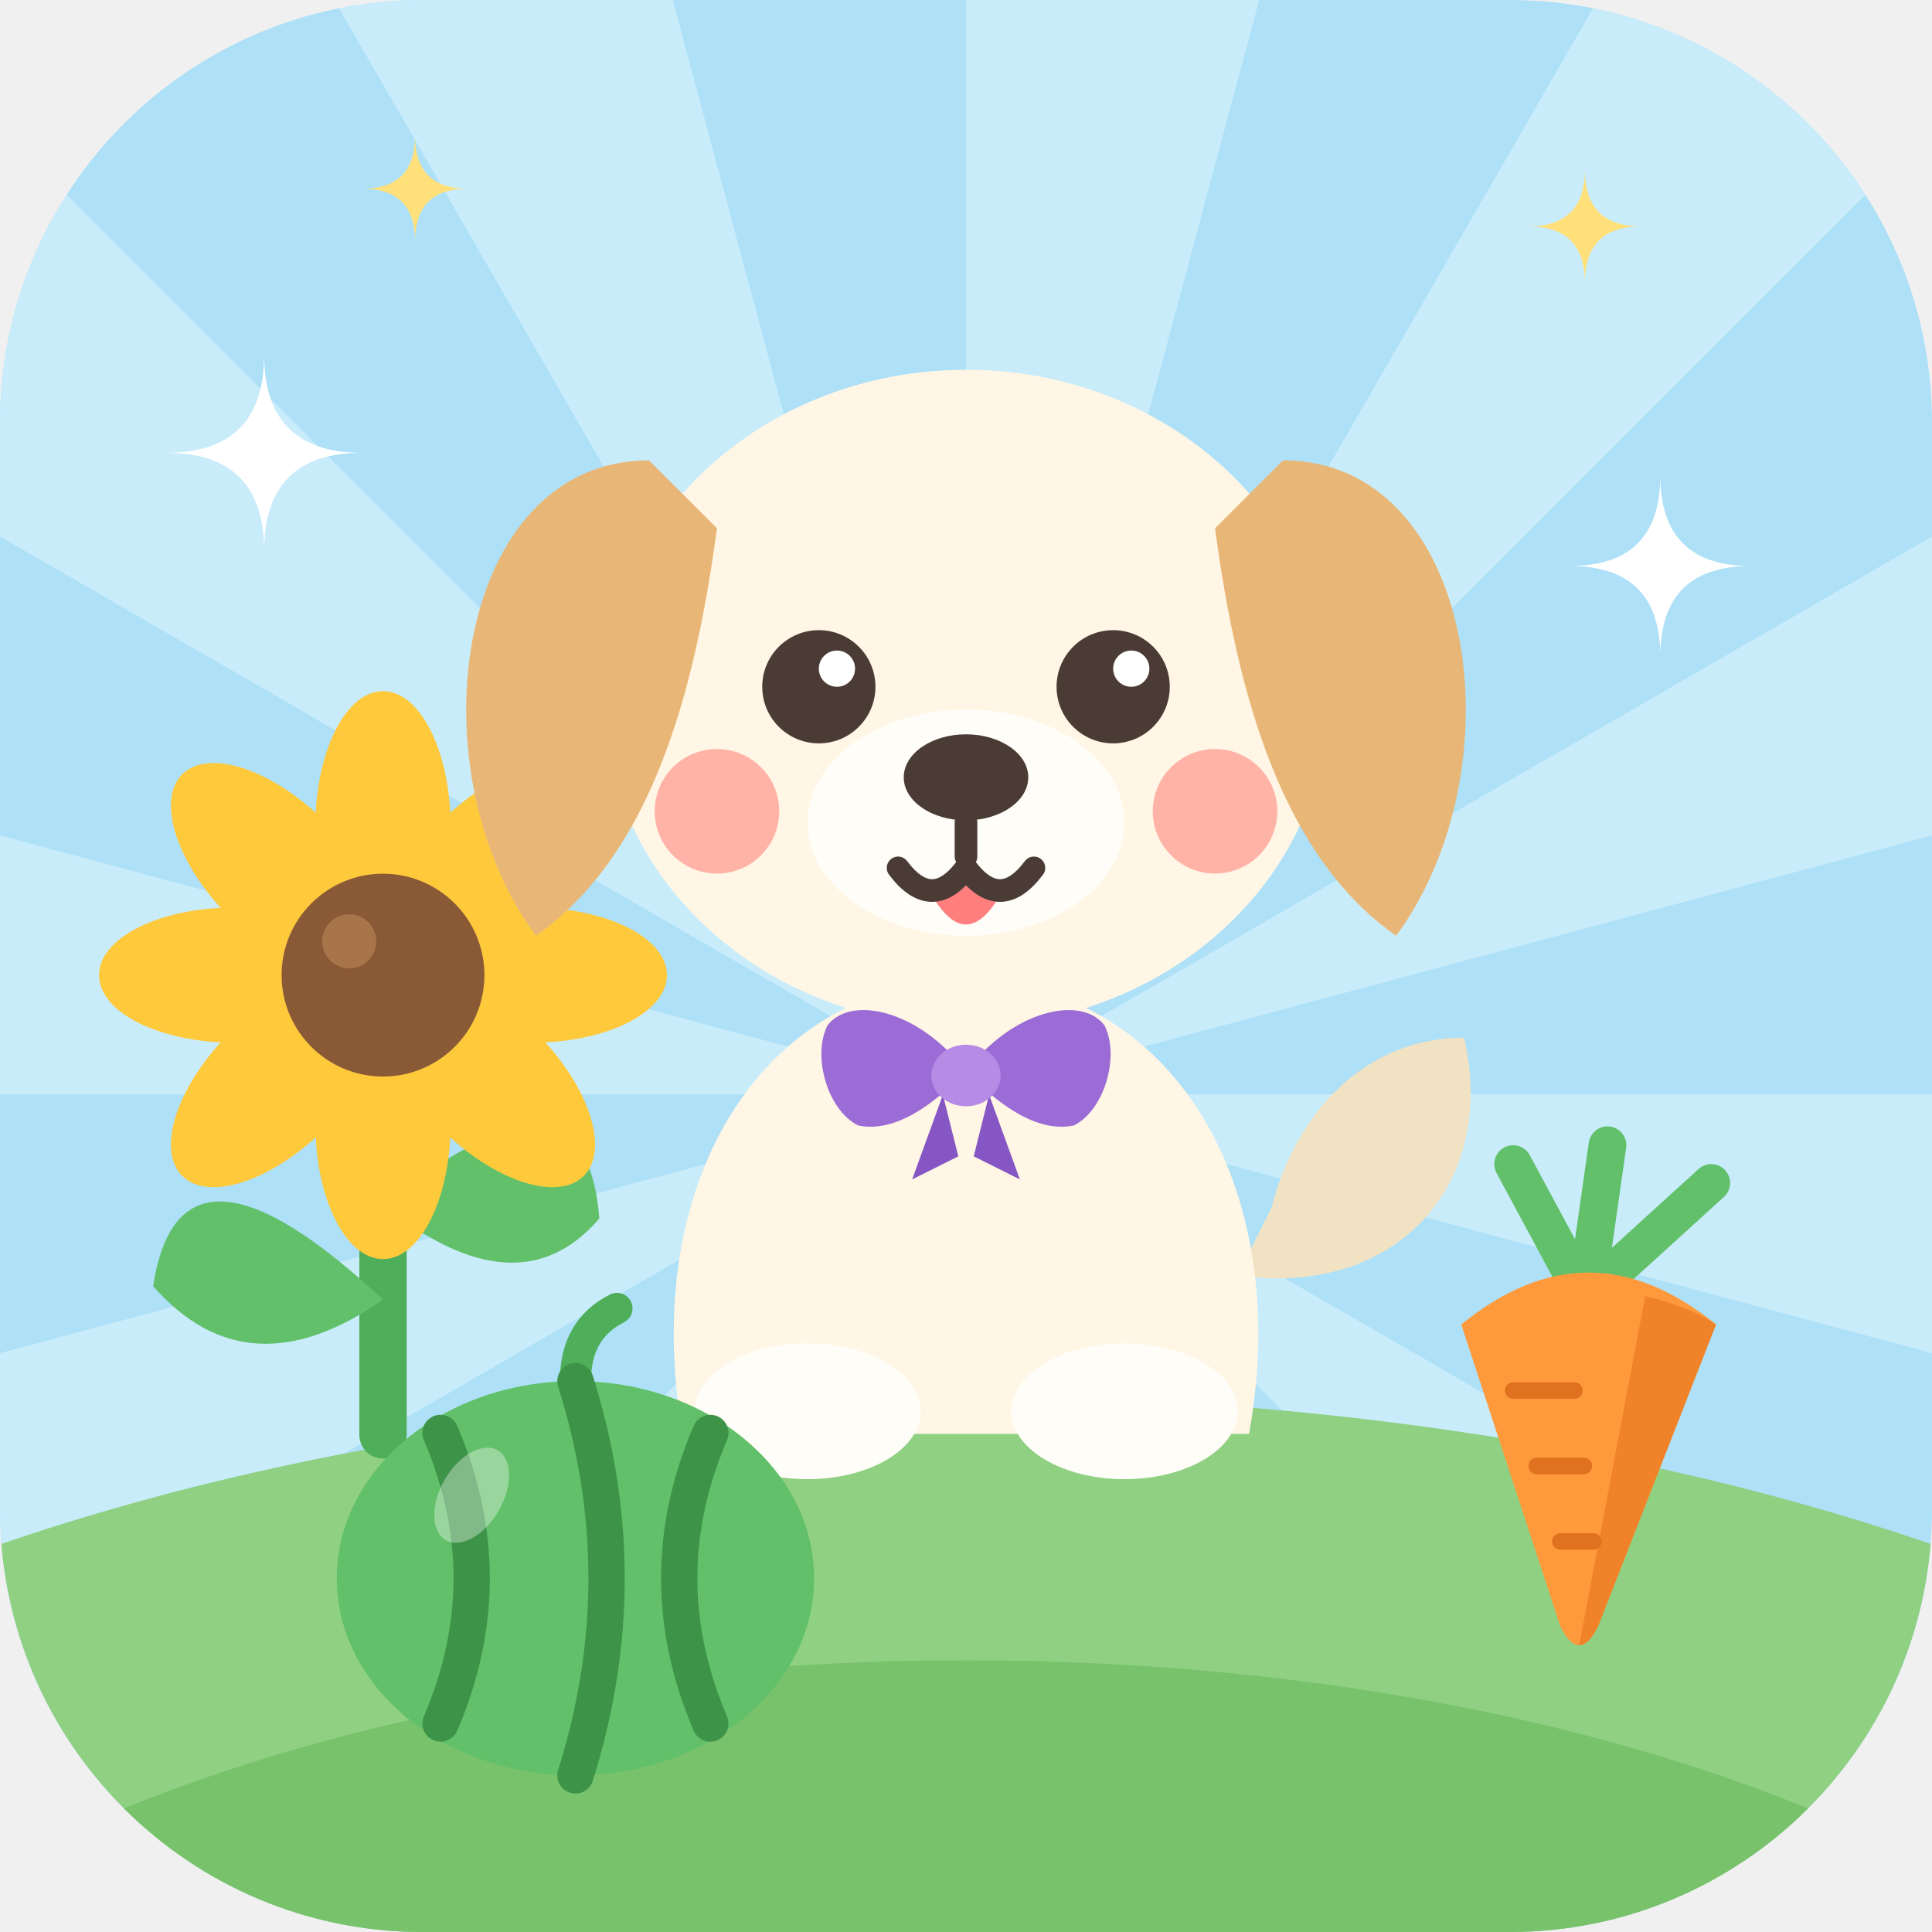
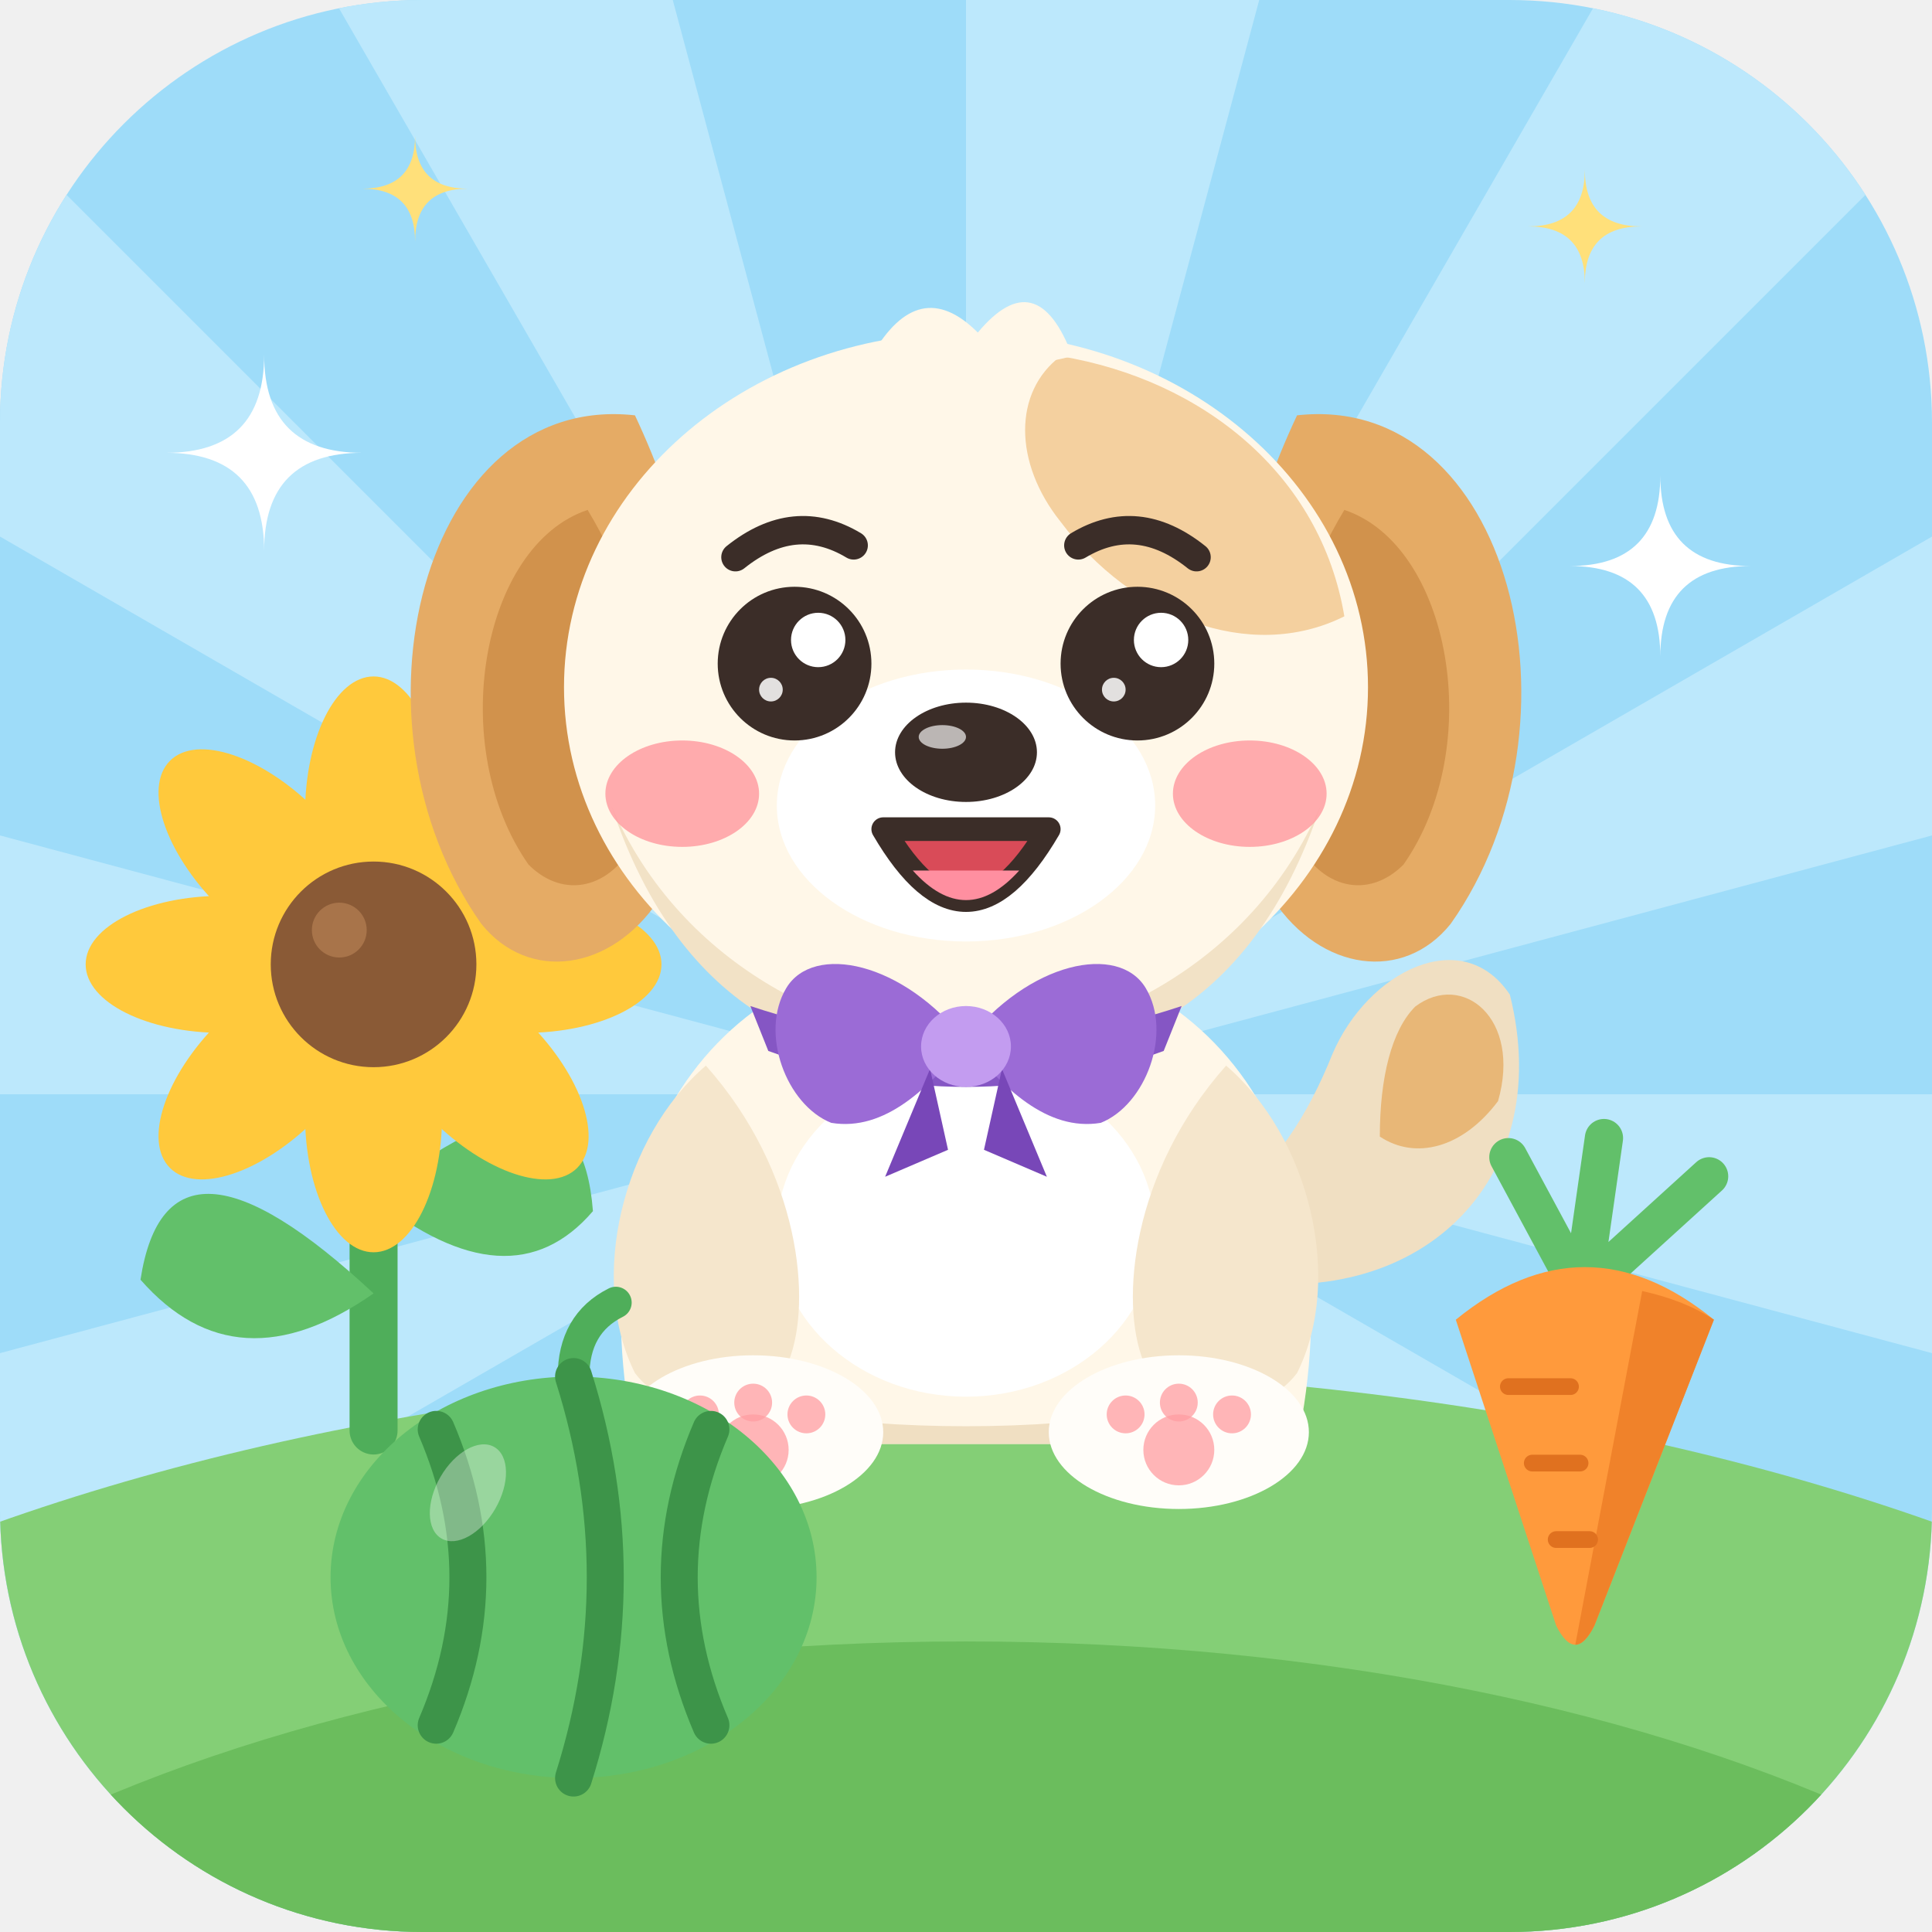
<svg xmlns="http://www.w3.org/2000/svg" viewBox="0 0 512 512">
  <clipPath id="c">
    <rect width="512" height="512" rx="112" />
  </clipPath>
  <g clip-path="url(#c)">
-     <rect width="512" height="512" fill="#aee0f7" />
-     <path d="M256 290L856 290L835.555 445.291Z" fill="#c9ecfb" />
-     <path d="M256 290L775.615 590L680.264 714.264Z" fill="#c9ecfb" />
-     <path d="M256 290L556 809.615L411.291 869.555Z" fill="#c9ecfb" />
-     <path d="M256 290L256 890L100.709 869.555Z" fill="#c9ecfb" />
-     <path d="M256 290L-44 809.615L-168.264 714.264Z" fill="#c9ecfb" />
-     <path d="M256 290L-263.615 590L-323.555 445.291Z" fill="#c9ecfb" />
-     <path d="M256 290L-344 290L-323.555 134.709Z" fill="#c9ecfb" />
-     <path d="M256 290L-263.615 -10L-168.264 -134.264Z" fill="#c9ecfb" />
-     <path d="M256 290L-44 -229.615L100.709 -289.555Z" fill="#c9ecfb" />
-     <path d="M256 290L256 -310L411.291 -289.555Z" fill="#c9ecfb" />
-     <path d="M256 290L556 -229.615L680.264 -134.264Z" fill="#c9ecfb" />
-     <path d="M256 290L775.615 -10L835.555 134.709Z" fill="#c9ecfb" />
-     <ellipse cx="256" cy="570" rx="430" ry="200" fill="#8fd083" />
-     <ellipse cx="256" cy="600" rx="340" ry="160" fill="#78c26b" />
+     <rect width="512" height="512" fill="#9edcf9" />
+     <path d="M256 290L856 290L835.55 445.29Z" fill="#bce8fc" />
+     <path d="M256 290L775.61 590L680.26 714.26Z" fill="#bce8fc" />
+     <path d="M256 290L556 809.61L411.29 869.55Z" fill="#bce8fc" />
+     <path d="M256 290L256 890L100.70 869.55Z" fill="#bce8fc" />
+     <path d="M256 290L-44 809.61L-168.26 714.26Z" fill="#bce8fc" />
+     <path d="M256 290L-263.61 590L-323.55 445.29Z" fill="#bce8fc" />
+     <path d="M256 290L-344 290L-323.55 134.70Z" fill="#bce8fc" />
+     <path d="M256 290L-263.61 -10L-168.26 -134.26Z" fill="#bce8fc" />
+     <path d="M256 290L-44 -229.61L100.70 -289.55Z" fill="#bce8fc" />
+     <path d="M256 290L256 -310L411.29 -289.55Z" fill="#bce8fc" />
+     <path d="M256 290L556 -229.61L680.26 -134.26Z" fill="#bce8fc" />
+     <path d="M256 290L775.61 -10L835.55 134.70Z" fill="#bce8fc" />
+     <ellipse cx="256" cy="568" rx="430" ry="205" fill="#84cf76" />
+     <ellipse cx="256" cy="600" rx="345" ry="165" fill="#6bbd5d" />
  </g>
  <g id="art">
-     <svg x="-6" y="176" width="215" height="215" viewBox="0 0 120 120">
-       <svg viewBox="0 0 120 120">
-         <path d="M60 114V54" stroke="#4fae5a" stroke-width="7" stroke-linecap="round" />
-         <path d="M60 94Q30 66 26 92q14 16 34 2Zm0-14q30-24 32 2-12 14-32-2Z" fill="#62c06a" />
-         <ellipse cx="60" cy="24" rx="10" ry="20" fill="#ffc93c" transform="rotate(0 60 46)" />
-         <ellipse cx="60" cy="24" rx="10" ry="20" fill="#ffc93c" transform="rotate(45 60 46)" />
-         <ellipse cx="60" cy="24" rx="10" ry="20" fill="#ffc93c" transform="rotate(90 60 46)" />
-         <ellipse cx="60" cy="24" rx="10" ry="20" fill="#ffc93c" transform="rotate(135 60 46)" />
-         <ellipse cx="60" cy="24" rx="10" ry="20" fill="#ffc93c" transform="rotate(180 60 46)" />
-         <ellipse cx="60" cy="24" rx="10" ry="20" fill="#ffc93c" transform="rotate(225 60 46)" />
-         <ellipse cx="60" cy="24" rx="10" ry="20" fill="#ffc93c" transform="rotate(270 60 46)" />
-         <ellipse cx="60" cy="24" rx="10" ry="20" fill="#ffc93c" transform="rotate(315 60 46)" />
-         <circle cx="60" cy="46" r="15" fill="#8a5a36" />
-         <circle cx="55" cy="41" r="4" fill="#a8744a" />
-       </svg>
+     <svg x="-10" y="172" width="218" height="218" viewBox="0 0 120 120">
+       <path d="M60 114V54" stroke="#4fae5a" stroke-width="7" stroke-linecap="round" />
+       <path d="M60 94Q30 66 26 92q14 16 34 2Zm0-14q30-24 32 2-12 14-32-2Z" fill="#62c06a" />
+       <ellipse cx="60" cy="24" rx="10" ry="20" fill="#ffc93c" transform="rotate(0 60 46)" />
+       <ellipse cx="60" cy="24" rx="10" ry="20" fill="#ffc93c" transform="rotate(45 60 46)" />
+       <ellipse cx="60" cy="24" rx="10" ry="20" fill="#ffc93c" transform="rotate(90 60 46)" />
+       <ellipse cx="60" cy="24" rx="10" ry="20" fill="#ffc93c" transform="rotate(135 60 46)" />
+       <ellipse cx="60" cy="24" rx="10" ry="20" fill="#ffc93c" transform="rotate(180 60 46)" />
+       <ellipse cx="60" cy="24" rx="10" ry="20" fill="#ffc93c" transform="rotate(225 60 46)" />
+       <ellipse cx="60" cy="24" rx="10" ry="20" fill="#ffc93c" transform="rotate(270 60 46)" />
+       <ellipse cx="60" cy="24" rx="10" ry="20" fill="#ffc93c" transform="rotate(315 60 46)" />
+       <circle cx="60" cy="46" r="15" fill="#8a5a36" />
+       <circle cx="55" cy="41" r="4" fill="#a8744a" />
    </svg>
-     <svg x="76" y="44" width="360" height="360" viewBox="0 0 120 120">
-       <svg viewBox="0 0 120 120">
-         <path d="M84 98c14 2 23-8 20-21-9 0-15 7-17 15Z" fill="#f2e2c4" />
-         <path d="M35 112c-4-22 7-40 25-40s29 18 25 40Z" fill="#fff6e5" />
-         <ellipse cx="46" cy="110" rx="10" ry="6" fill="#fffdf7" />
-         <ellipse cx="74" cy="110" rx="10" ry="6" fill="#fffdf7" />
-         <ellipse cx="60" cy="47" rx="32" ry="29" fill="#fff6e5" />
-         <g transform="translate(60 80) scale(0.68) translate(-60 -80)">
-           <path d="M60 80c-6-8-15-10-18-6-2 4 0 11 4 13 5 1 10-3 14-7Z" fill="#9b6bd6" />
-           <path d="M60 80c6-8 15-10 18-6 2 4 0 11-4 13-5 1-10-3-14-7Z" fill="#9b6bd6" />
-           <path d="M57 83l-4 11 6-3Zm6 0l4 11-6-3Z" fill="#8556c4" />
-           <ellipse cx="60" cy="80.500" rx="4.500" ry="4" fill="#b68be6" />
-         </g>
-         <path d="M32 26c-17 0-21 27-10 42 10-7 14-21 16-36Z" fill="#e8b777" />
-         <path d="M88 26c17 0 21 27 10 42-10-7-14-21-16-36Z" fill="#e8b777" />
-         <ellipse cx="60" cy="58" rx="14" ry="10" fill="#fffdf7" />
-         <path d="M56.500 63.500q3.500 7 7 0Z" fill="#ff7f7f" />
-         <circle cx="47" cy="46" r="5" fill="#4a3b35" />
-         <circle cx="73" cy="46" r="5" fill="#4a3b35" />
-         <circle cx="48.6" cy="44.4" r="1.600" fill="#fff" />
-         <circle cx="74.6" cy="44.4" r="1.600" fill="#fff" />
-         <path d="M60 58v3m-6 1q3 4 6 0 3 4 6 0" fill="none" stroke="#4a3b35" stroke-width="2" stroke-linecap="round" stroke-linejoin="round" />
-         <ellipse cx="60" cy="54" rx="5.500" ry="3.800" fill="#4a3b35" />
-         <circle cx="38" cy="57" r="5.500" fill="#ffb3a7" />
-         <circle cx="82" cy="57" r="5.500" fill="#ffb3a7" />
-       </svg>
+     <svg x="68" y="38" width="376" height="376" viewBox="0 0 120 120">
+       <path d="M82 96c16 3 28-8 24-24-4-6-12-2-15 5-2 5-5 10-9 12Z" fill="#f0dfc2" />
+       <path d="M98 73c4-3 9 1 7 8-3 4-7 5-10 3 0-5 1-9 3-11Z" fill="#e8b777" />
+       <path d="M32 110c-5-24 6-42 28-42s33 18 28 42Z" fill="#fff7e8" />
+       <path d="M35 104c8 6 42 6 50 0-1 4-2 6-5 6H40c-3 0-4-2-5-6Z" fill="#f0dfc2" />
+       <ellipse cx="60" cy="92" rx="16" ry="14" fill="#ffffff" />
+       <path d="M38 78c-7 6-10 18-6 26 3 4 10 4 13-1 2-5 1-16-7-25Z" fill="#f5e6cc" />
+       <path d="M82 78c7 6 10 18 6 26-3 4-10 4-13-1-2-5-1-16 7-25Z" fill="#f5e6cc" />
+       <ellipse cx="42" cy="109" rx="11" ry="6.5" fill="#fffdf9" />
+       <ellipse cx="78" cy="109" rx="11" ry="6.5" fill="#fffdf9" />
+       <circle cx="42" cy="110.5" r="3" fill="#ff9ea2" opacity="0.75" />
+       <circle cx="78" cy="110.5" r="3" fill="#ff9ea2" opacity="0.75" />
+       <circle cx="37.5" cy="107.5" r="1.6" fill="#ff9ea2" opacity="0.75" />
+       <circle cx="42" cy="106.5" r="1.6" fill="#ff9ea2" opacity="0.75" />
+       <circle cx="46.5" cy="107.5" r="1.6" fill="#ff9ea2" opacity="0.75" />
+       <circle cx="73.5" cy="107.5" r="1.6" fill="#ff9ea2" opacity="0.75" />
+       <circle cx="78" cy="106.5" r="1.6" fill="#ff9ea2" opacity="0.75" />
+       <circle cx="82.5" cy="107.5" r="1.6" fill="#ff9ea2" opacity="0.75" />
+       <path d="M32 23c-18-2-25 26-13 43 4 5 11 4 15-2 5-8 6-24-2-41Z" fill="#e5ab65" />
+       <path d="M28 31c-9 3-12 20-5 30 3 3 7 2 9-2 3-7 2-18-4-28Z" fill="#d1924c" />
+       <path d="M88 23c18-2 25 26 13 43-4 5-11 4-15-2-5-8-6-24 2-41Z" fill="#e5ab65" />
+       <path d="M92 31c9 3 12 20 5 30-3 3-7 2-9-2-3-7-2-18 4-28Z" fill="#d1924c" />
+       <ellipse cx="60" cy="46" rx="34" ry="30" fill="#fff7e8" />
+       <path d="M30 56c6 14 20 20 30 20s24-6 30-20c-6 18-18 22-30 22S36 74 30 56Z" fill="#f2e2c6" />
+       <path d="M68 18c12 2 22 10 24 22-8 4-18 0-24-8-4-5-4-11 0-14Z" fill="#f0c387" opacity="0.75" />
+       <path d="M52 18q4-7 9-2 5-6 8 2-8 2-17 0Z" fill="#fff7e8" />
+       <g transform="translate(60 76) scale(0.76) translate(-60 -76)">
+         <path d="M36 72q24 8 48 0l-2 5q-22 8-44 0Z" fill="#8556c4" />
+         <path d="M60 76c-7-9-17-11-20-6-3 5 0 13 5 15 6 1 11-4 15-9Z" fill="#9b6bd6" />
+         <path d="M60 76c7-9 17-11 20-6 3 5 0 13-5 15-6 1-11-4-15-9Z" fill="#9b6bd6" />
+         <path d="M56 79l-5 12 7-3Zm8 0l5 12-7-3Z" fill="#7847b8" />
+         <ellipse cx="60" cy="76.5" rx="5" ry="4.5" fill="#c39cf0" />
+       </g>
+       <ellipse cx="60" cy="56" rx="16" ry="11.5" fill="#ffffff" />
+       <path d="M40.5 35q5-4 10-1M69.5 34q5-3 10 1" fill="none" stroke="#3b2d28" stroke-width="2.4" stroke-linecap="round" />
+       <circle cx="45.5" cy="44" r="6.5" fill="#3b2d28" />
+       <circle cx="74.5" cy="44" r="6.5" fill="#3b2d28" />
+       <circle cx="47.5" cy="42" r="2.3" fill="#fff" />
+       <circle cx="76.5" cy="42" r="2.3" fill="#fff" />
+       <circle cx="43.5" cy="46.2" r="1" fill="#fff" opacity="0.85" />
+       <circle cx="72.5" cy="46.2" r="1" fill="#fff" opacity="0.85" />
+       <path d="M53 58q7 12 14 0Z" fill="#d94b58" stroke="#3b2d28" stroke-width="2" stroke-linejoin="round" />
+       <path d="M55.5 61.5q4.5 5 9 0Z" fill="#ff8fa0" />
+       <ellipse cx="60" cy="51.5" rx="6" ry="4.2" fill="#3b2d28" />
+       <ellipse cx="58" cy="50.2" rx="2" ry="1" fill="#fff" opacity="0.65" />
+       <ellipse cx="36" cy="55" rx="6.5" ry="4.5" fill="#ff9ea2" opacity="0.85" />
+       <ellipse cx="84" cy="55" rx="6.5" ry="4.5" fill="#ff9ea2" opacity="0.85" />
    </svg>
-     <svg x="70" y="322" width="165" height="165" viewBox="0 0 120 120">
-       <svg viewBox="0 0 120 120">
-         <path d="M60 32q0-10 8-14" stroke="#4fae5a" stroke-width="6" fill="none" stroke-linecap="round" stroke-linejoin="round" />
-         <ellipse cx="60" cy="70" rx="46" ry="38" fill="#62c06a" />
-         <path d="M34 42q12 28 0 56m26-66q12 38 0 76m26-66q-12 28 0 56" stroke="#3d9449" stroke-width="7" fill="none" stroke-linecap="round" stroke-linejoin="round" />
-         <ellipse cx="40" cy="54" rx="6" ry="10" fill="#fff" opacity="0.35" transform="rotate(30 40 54)" />
-       </svg>
+     <svg x="68" y="320" width="168" height="168" viewBox="0 0 120 120">
+       <path d="M60 32q0-10 8-14" stroke="#4fae5a" stroke-width="6" fill="none" stroke-linecap="round" stroke-linejoin="round" />
+       <ellipse cx="60" cy="70" rx="46" ry="38" fill="#62c06a" />
+       <path d="M34 42q12 28 0 56m26-66q12 38 0 76m26-66q-12 28 0 56" stroke="#3d9449" stroke-width="7" fill="none" stroke-linecap="round" stroke-linejoin="round" />
+       <ellipse cx="40" cy="54" rx="6" ry="10" fill="#fff" opacity="0.35" transform="rotate(30 40 54)" />
    </svg>
-     <svg x="346" y="296" width="150" height="150" viewBox="0 0 120 120">
-       <svg viewBox="0 0 120 120">
-         <path d="M58 36 44 10m16 24 4-28m0 28 22-20" stroke="#62c06a" stroke-width="8" fill="none" stroke-linecap="round" stroke-linejoin="round" />
-         <path d="M33 44q27-22 54 0L62 108q-4 8-8 0Z" fill="#ff9a3c" />
-         <path d="M72 38q9 2 15 6L62 108q-2 4-4 4Z" fill="#f0822a" />
-         <path d="M44 58h13m-8 16h10m-5 16h7" stroke="#e0711f" stroke-width="3.5" stroke-linecap="round" />
-       </svg>
+     <svg x="344" y="294" width="152" height="152" viewBox="0 0 120 120">
+       <path d="M58 36 44 10m16 24 4-28m0 28 22-20" stroke="#62c06a" stroke-width="8" fill="none" stroke-linecap="round" stroke-linejoin="round" />
+       <path d="M33 44q27-22 54 0L62 108q-4 8-8 0Z" fill="#ff9a3c" />
+       <path d="M72 38q9 2 15 6L62 108q-2 4-4 4Z" fill="#f0822a" />
+       <path d="M44 58h13m-8 16h10m-5 16h7" stroke="#e0711f" stroke-width="3.5" stroke-linecap="round" />
    </svg>
    <path d="M70 94Q70 120 96 120Q70 120 70 146Q70 120 44 120Q70 120 70 94Z" fill="#fff" />
    <path d="M440 126Q440 150 464 150Q440 150 440 174Q440 150 416 150Q440 150 440 126Z" fill="#fff" />
    <path d="M420 45Q420 60 435 60Q420 60 420 75Q420 60 405 60Q420 60 420 45Z" fill="#ffe07a" />
    <path d="M110 36Q110 50 124 50Q110 50 110 64Q110 50 96 50Q110 50 110 36Z" fill="#ffe07a" />
  </g>
</svg>
